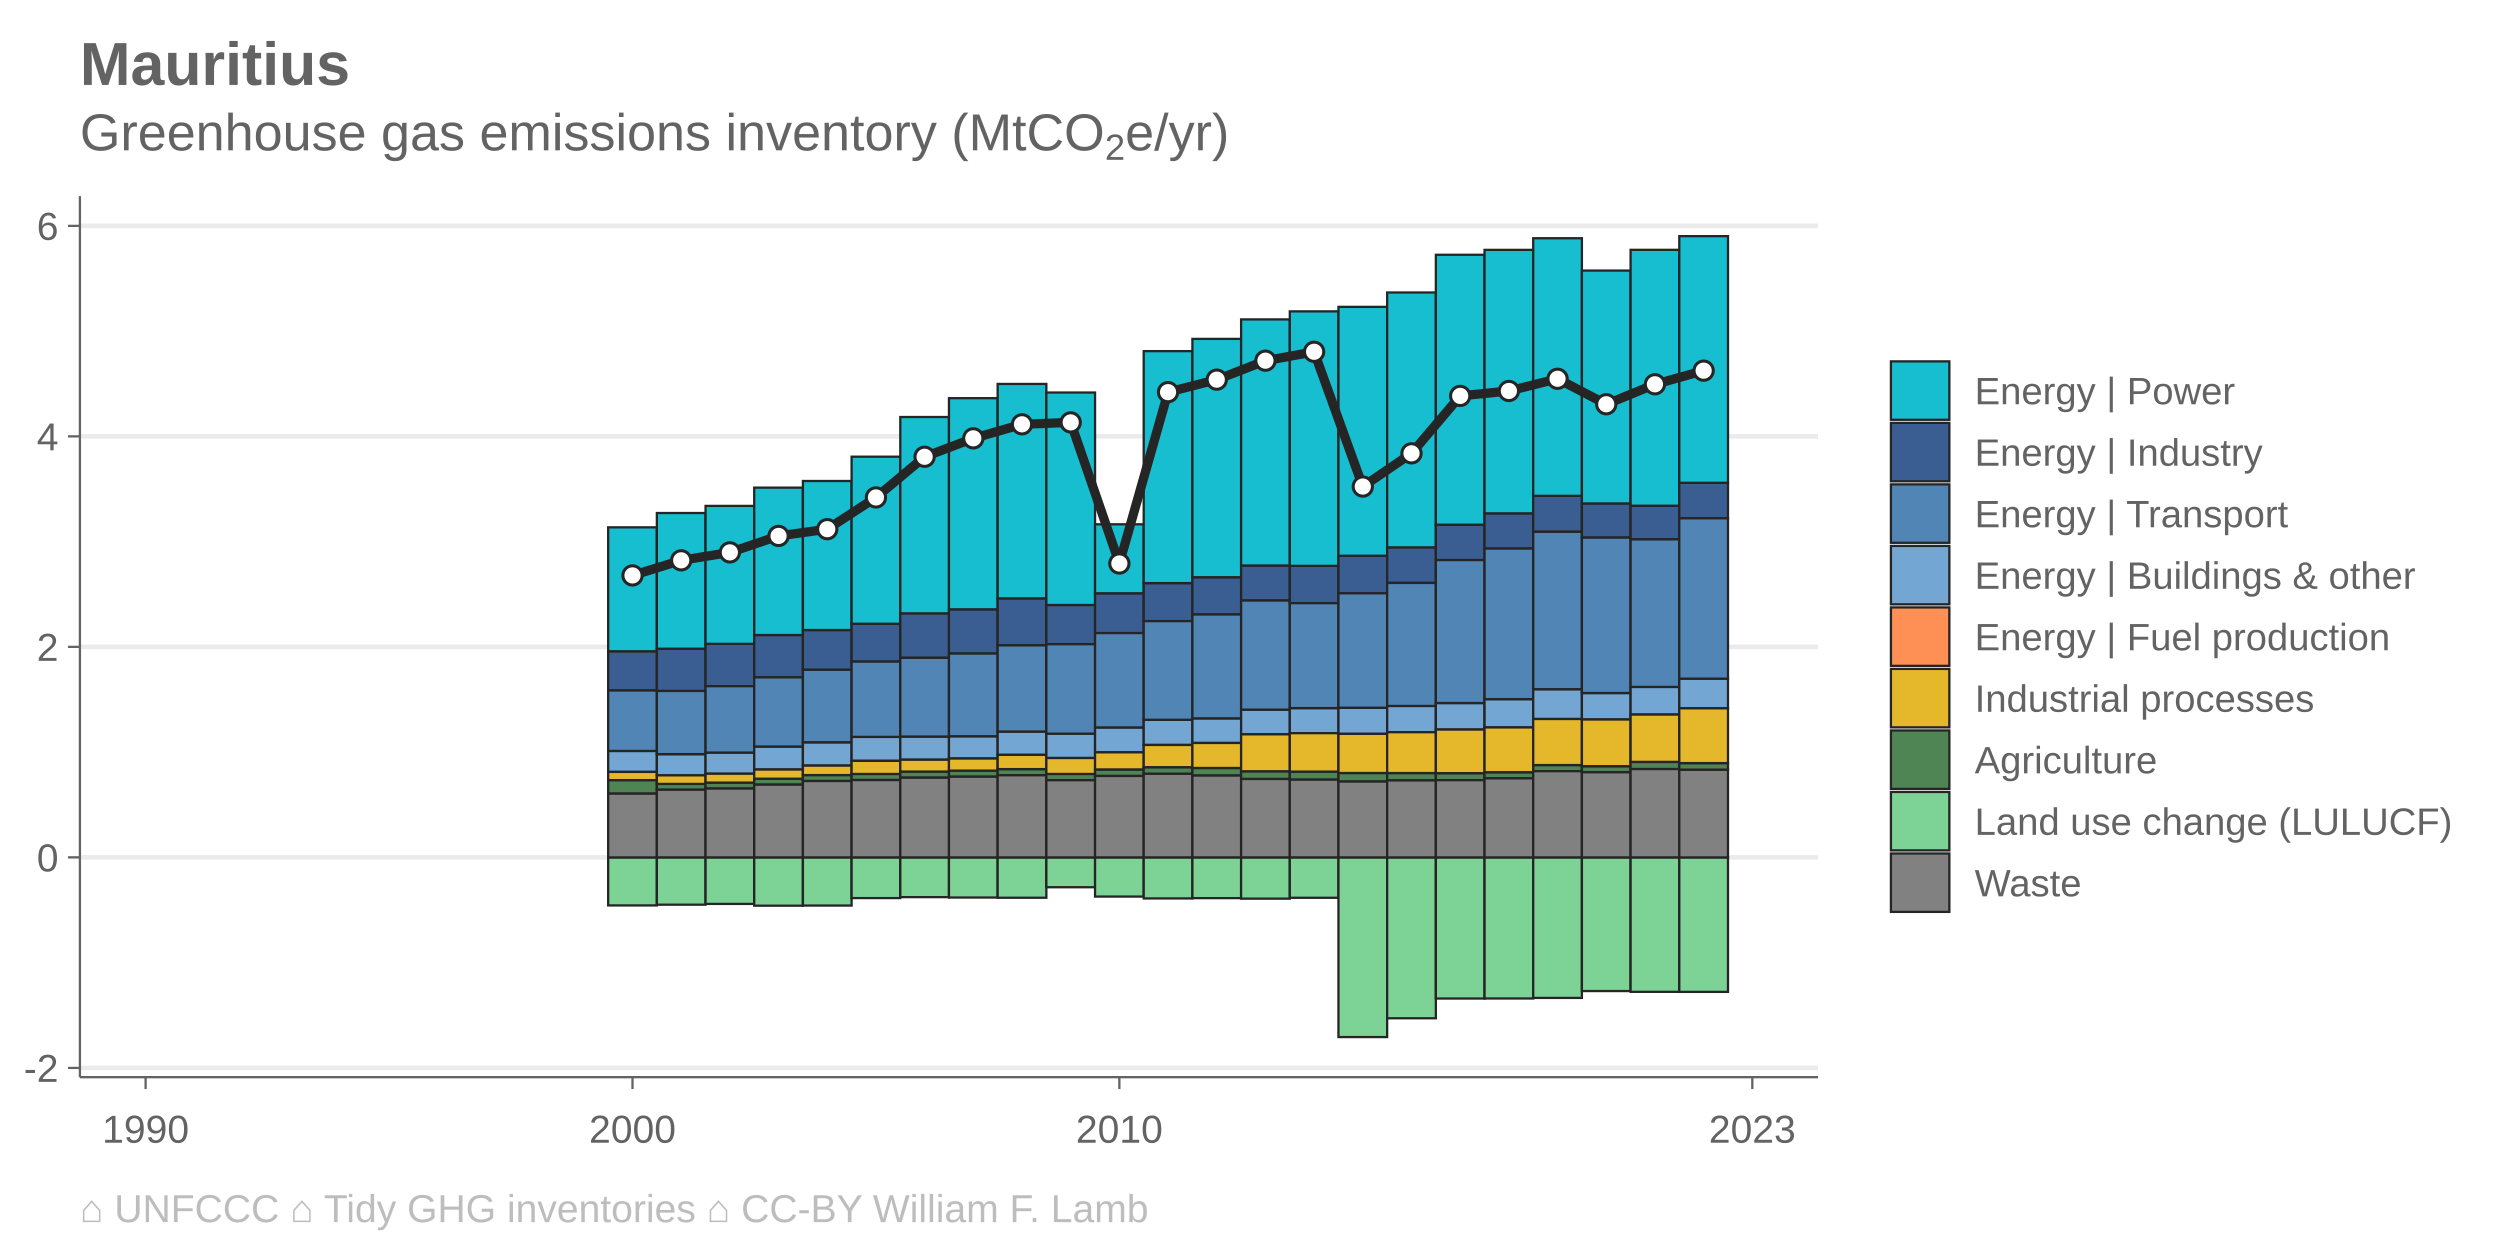
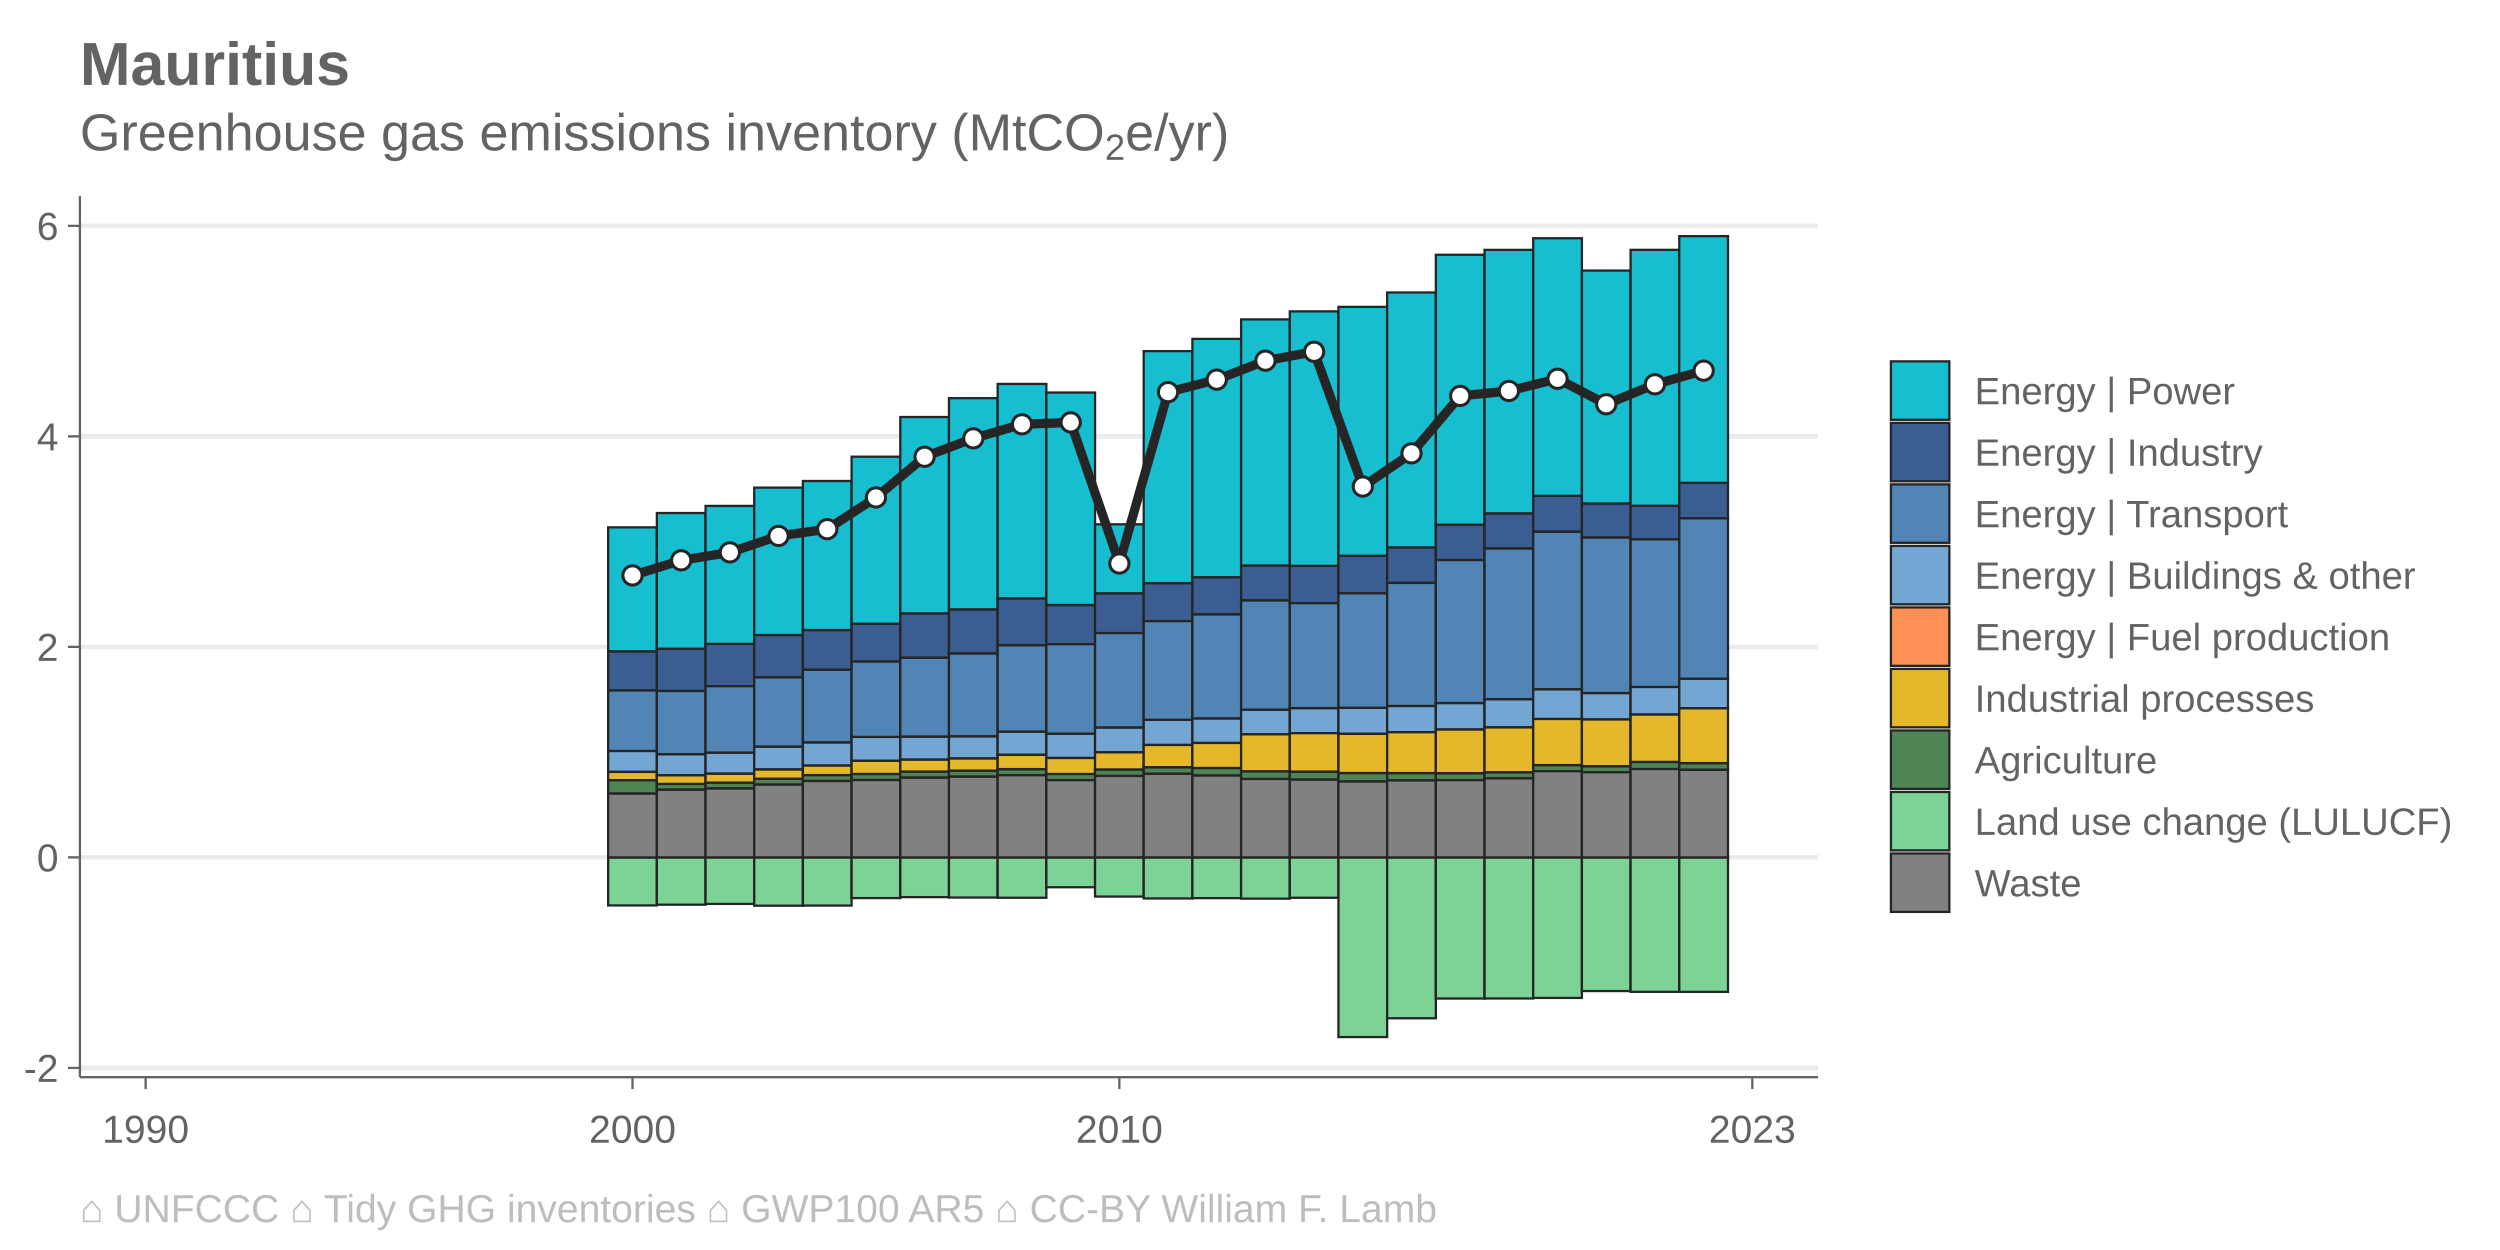
<svg xmlns="http://www.w3.org/2000/svg" class="svglite" width="576.00pt" height="288.00pt" viewBox="0 0 576.00 288.00">
  <defs>
    <style type="text/css">
    .svglite line, .svglite polyline, .svglite polygon, .svglite path, .svglite rect, .svglite circle {
      fill: none;
      stroke: #000000;
      stroke-linecap: round;
      stroke-linejoin: round;
      stroke-miterlimit: 10.00;
    }
    .svglite text {
      white-space: pre;
    }
  </style>
  </defs>
  <rect width="100%" height="100%" style="stroke: none; fill: #FFFFFF;" />
  <defs>
    <clipPath id="cpMC4wMHw1NzYuMDB8MC4wMHwyODguMDA=">
      <rect x="0.00" y="0.00" width="576.00" height="288.00" />
    </clipPath>
  </defs>
  <g clip-path="url(#cpMC4wMHw1NzYuMDB8MC4wMHwyODguMDA=)">
    <rect x="0" y="0.00" width="576.00" height="288.00" style="stroke-width: 1.07; stroke: #FFFFFF; fill: #FFFFFF;" />
  </g>
  <defs>
    <clipPath id="cpMTguNDF8NDE4Ljg4fDQ1LjE5fDI0OC4xOA==">
      <rect x="18.41" y="45.19" width="400.47" height="202.99" />
    </clipPath>
  </defs>
  <g clip-path="url(#cpMTguNDF8NDE4Ljg4fDQ1LjE5fDI0OC4xOA==)">
    <polyline points="18.41,246.05 418.88,246.05 " style="stroke-width: 1.07; stroke: #EBEBEB; stroke-linecap: butt;" />
    <polyline points="18.41,197.54 418.88,197.54 " style="stroke-width: 1.07; stroke: #EBEBEB; stroke-linecap: butt;" />
    <polyline points="18.41,149.04 418.88,149.04 " style="stroke-width: 1.07; stroke: #EBEBEB; stroke-linecap: butt;" />
    <polyline points="18.41,100.54 418.88,100.54 " style="stroke-width: 1.07; stroke: #EBEBEB; stroke-linecap: butt;" />
    <polyline points="18.41,52.04 418.88,52.04 " style="stroke-width: 1.07; stroke: #EBEBEB; stroke-linecap: butt;" />
    <rect x="140.12" y="179.73" width="11.22" height="3.12" style="stroke-width: 0.53; stroke: #252525; stroke-linecap: butt; stroke-linejoin: miter; fill: #4F8455;" />
    <rect x="140.12" y="173.02" width="11.22" height="4.83" style="stroke-width: 0.53; stroke: #252525; stroke-linecap: butt; stroke-linejoin: miter; fill: #74A6D4;" />
    <rect x="140.12" y="177.85" width="11.22" height="0.00" style="stroke-width: 0.53; stroke: #252525; stroke-linecap: butt; stroke-linejoin: miter; fill: #FF9055;" />
    <rect x="140.12" y="150.06" width="11.22" height="9.03" style="stroke-width: 0.53; stroke: #252525; stroke-linecap: butt; stroke-linejoin: miter; fill: #3A5E91;" />
    <rect x="140.12" y="121.50" width="11.22" height="28.55" style="stroke-width: 0.53; stroke: #252525; stroke-linecap: butt; stroke-linejoin: miter; fill: #17BECF;" />
    <rect x="140.12" y="159.09" width="11.22" height="13.93" style="stroke-width: 0.53; stroke: #252525; stroke-linecap: butt; stroke-linejoin: miter; fill: #5185B5;" />
    <rect x="140.12" y="177.85" width="11.22" height="1.89" style="stroke-width: 0.53; stroke: #252525; stroke-linecap: butt; stroke-linejoin: miter; fill: #E5B82C;" />
    <rect x="140.12" y="197.54" width="11.22" height="11.07" style="stroke-width: 0.53; stroke: #252525; stroke-linecap: butt; stroke-linejoin: miter; fill: #7DD396;" />
    <rect x="140.12" y="182.86" width="11.22" height="14.69" style="stroke-width: 0.53; stroke: #252525; stroke-linecap: butt; stroke-linejoin: miter; fill: #818181;" />
    <rect x="151.34" y="180.61" width="11.22" height="1.35" style="stroke-width: 0.53; stroke: #252525; stroke-linecap: butt; stroke-linejoin: miter; fill: #4F8455;" />
    <rect x="151.34" y="173.76" width="11.22" height="4.88" style="stroke-width: 0.53; stroke: #252525; stroke-linecap: butt; stroke-linejoin: miter; fill: #74A6D4;" />
    <rect x="151.34" y="178.64" width="11.22" height="0.00" style="stroke-width: 0.53; stroke: #252525; stroke-linecap: butt; stroke-linejoin: miter; fill: #FF9055;" />
    <rect x="151.34" y="149.47" width="11.22" height="9.74" style="stroke-width: 0.53; stroke: #252525; stroke-linecap: butt; stroke-linejoin: miter; fill: #3A5E91;" />
    <rect x="151.34" y="118.20" width="11.22" height="31.26" style="stroke-width: 0.53; stroke: #252525; stroke-linecap: butt; stroke-linejoin: miter; fill: #17BECF;" />
    <rect x="151.34" y="159.20" width="11.22" height="14.55" style="stroke-width: 0.53; stroke: #252525; stroke-linecap: butt; stroke-linejoin: miter; fill: #5185B5;" />
    <rect x="151.34" y="178.64" width="11.22" height="1.97" style="stroke-width: 0.53; stroke: #252525; stroke-linecap: butt; stroke-linejoin: miter; fill: #E5B82C;" />
    <rect x="151.34" y="197.54" width="11.22" height="10.90" style="stroke-width: 0.53; stroke: #252525; stroke-linecap: butt; stroke-linejoin: miter; fill: #7DD396;" />
    <rect x="151.34" y="181.96" width="11.22" height="15.58" style="stroke-width: 0.53; stroke: #252525; stroke-linecap: butt; stroke-linejoin: miter; fill: #818181;" />
    <rect x="162.56" y="180.31" width="11.22" height="1.37" style="stroke-width: 0.53; stroke: #252525; stroke-linecap: butt; stroke-linejoin: miter; fill: #4F8455;" />
    <rect x="162.56" y="173.39" width="11.22" height="4.88" style="stroke-width: 0.53; stroke: #252525; stroke-linecap: butt; stroke-linejoin: miter; fill: #74A6D4;" />
    <rect x="162.56" y="178.27" width="11.22" height="0.00" style="stroke-width: 0.53; stroke: #252525; stroke-linecap: butt; stroke-linejoin: miter; fill: #FF9055;" />
    <rect x="162.56" y="148.34" width="11.22" height="9.76" style="stroke-width: 0.53; stroke: #252525; stroke-linecap: butt; stroke-linejoin: miter; fill: #3A5E91;" />
    <rect x="162.56" y="116.56" width="11.22" height="31.78" style="stroke-width: 0.53; stroke: #252525; stroke-linecap: butt; stroke-linejoin: miter; fill: #17BECF;" />
    <rect x="162.56" y="158.10" width="11.22" height="15.29" style="stroke-width: 0.53; stroke: #252525; stroke-linecap: butt; stroke-linejoin: miter; fill: #5185B5;" />
    <rect x="162.56" y="178.27" width="11.22" height="2.04" style="stroke-width: 0.53; stroke: #252525; stroke-linecap: butt; stroke-linejoin: miter; fill: #E5B82C;" />
    <rect x="162.56" y="197.54" width="11.22" height="10.72" style="stroke-width: 0.53; stroke: #252525; stroke-linecap: butt; stroke-linejoin: miter; fill: #7DD396;" />
    <rect x="162.56" y="181.68" width="11.22" height="15.86" style="stroke-width: 0.53; stroke: #252525; stroke-linecap: butt; stroke-linejoin: miter; fill: #818181;" />
    <rect x="173.77" y="179.41" width="11.22" height="1.38" style="stroke-width: 0.53; stroke: #252525; stroke-linecap: butt; stroke-linejoin: miter; fill: #4F8455;" />
    <rect x="173.77" y="172.00" width="11.22" height="5.30" style="stroke-width: 0.53; stroke: #252525; stroke-linecap: butt; stroke-linejoin: miter; fill: #74A6D4;" />
    <rect x="173.77" y="177.30" width="11.22" height="0.00" style="stroke-width: 0.53; stroke: #252525; stroke-linecap: butt; stroke-linejoin: miter; fill: #FF9055;" />
    <rect x="173.77" y="146.32" width="11.22" height="9.75" style="stroke-width: 0.53; stroke: #252525; stroke-linecap: butt; stroke-linejoin: miter; fill: #3A5E91;" />
    <rect x="173.77" y="112.35" width="11.22" height="33.96" style="stroke-width: 0.53; stroke: #252525; stroke-linecap: butt; stroke-linejoin: miter; fill: #17BECF;" />
    <rect x="173.77" y="156.07" width="11.22" height="15.93" style="stroke-width: 0.53; stroke: #252525; stroke-linecap: butt; stroke-linejoin: miter; fill: #5185B5;" />
    <rect x="173.77" y="177.30" width="11.22" height="2.11" style="stroke-width: 0.53; stroke: #252525; stroke-linecap: butt; stroke-linejoin: miter; fill: #E5B82C;" />
    <rect x="173.77" y="197.54" width="11.22" height="11.13" style="stroke-width: 0.53; stroke: #252525; stroke-linecap: butt; stroke-linejoin: miter; fill: #7DD396;" />
    <rect x="173.77" y="180.79" width="11.22" height="16.75" style="stroke-width: 0.53; stroke: #252525; stroke-linecap: butt; stroke-linejoin: miter; fill: #818181;" />
    <rect x="184.99" y="178.57" width="11.22" height="1.38" style="stroke-width: 0.53; stroke: #252525; stroke-linecap: butt; stroke-linejoin: miter; fill: #4F8455;" />
    <rect x="184.99" y="171.03" width="11.22" height="5.37" style="stroke-width: 0.53; stroke: #252525; stroke-linecap: butt; stroke-linejoin: miter; fill: #74A6D4;" />
    <rect x="184.99" y="176.40" width="11.22" height="0.00" style="stroke-width: 0.53; stroke: #252525; stroke-linecap: butt; stroke-linejoin: miter; fill: #FF9055;" />
    <rect x="184.99" y="145.16" width="11.22" height="9.17" style="stroke-width: 0.53; stroke: #252525; stroke-linecap: butt; stroke-linejoin: miter; fill: #3A5E91;" />
    <rect x="184.99" y="110.82" width="11.22" height="34.34" style="stroke-width: 0.53; stroke: #252525; stroke-linecap: butt; stroke-linejoin: miter; fill: #17BECF;" />
    <rect x="184.99" y="154.32" width="11.22" height="16.70" style="stroke-width: 0.53; stroke: #252525; stroke-linecap: butt; stroke-linejoin: miter; fill: #5185B5;" />
    <rect x="184.99" y="176.40" width="11.22" height="2.18" style="stroke-width: 0.53; stroke: #252525; stroke-linecap: butt; stroke-linejoin: miter; fill: #E5B82C;" />
    <rect x="184.99" y="197.54" width="11.22" height="11.10" style="stroke-width: 0.53; stroke: #252525; stroke-linecap: butt; stroke-linejoin: miter; fill: #7DD396;" />
    <rect x="184.99" y="179.95" width="11.22" height="17.59" style="stroke-width: 0.53; stroke: #252525; stroke-linecap: butt; stroke-linejoin: miter; fill: #818181;" />
    <rect x="196.21" y="178.32" width="11.22" height="1.40" style="stroke-width: 0.53; stroke: #252525; stroke-linecap: butt; stroke-linejoin: miter; fill: #4F8455;" />
    <rect x="196.21" y="169.78" width="11.22" height="5.52" style="stroke-width: 0.53; stroke: #252525; stroke-linecap: butt; stroke-linejoin: miter; fill: #74A6D4;" />
    <rect x="196.21" y="175.30" width="11.22" height="0.00" style="stroke-width: 0.53; stroke: #252525; stroke-linecap: butt; stroke-linejoin: miter; fill: #FF9055;" />
    <rect x="196.21" y="143.72" width="11.22" height="8.72" style="stroke-width: 0.53; stroke: #252525; stroke-linecap: butt; stroke-linejoin: miter; fill: #3A5E91;" />
    <rect x="196.21" y="105.22" width="11.22" height="38.49" style="stroke-width: 0.53; stroke: #252525; stroke-linecap: butt; stroke-linejoin: miter; fill: #17BECF;" />
    <rect x="196.21" y="152.43" width="11.22" height="17.35" style="stroke-width: 0.53; stroke: #252525; stroke-linecap: butt; stroke-linejoin: miter; fill: #5185B5;" />
    <rect x="196.21" y="175.30" width="11.22" height="3.02" style="stroke-width: 0.53; stroke: #252525; stroke-linecap: butt; stroke-linejoin: miter; fill: #E5B82C;" />
    <rect x="196.21" y="197.54" width="11.22" height="9.38" style="stroke-width: 0.53; stroke: #252525; stroke-linecap: butt; stroke-linejoin: miter; fill: #7DD396;" />
    <rect x="196.21" y="179.72" width="11.22" height="17.82" style="stroke-width: 0.53; stroke: #252525; stroke-linecap: butt; stroke-linejoin: miter; fill: #818181;" />
    <rect x="207.43" y="177.76" width="11.22" height="1.42" style="stroke-width: 0.53; stroke: #252525; stroke-linecap: butt; stroke-linejoin: miter; fill: #4F8455;" />
    <rect x="207.43" y="169.71" width="11.22" height="5.33" style="stroke-width: 0.53; stroke: #252525; stroke-linecap: butt; stroke-linejoin: miter; fill: #74A6D4;" />
    <rect x="207.43" y="175.04" width="11.22" height="0.00" style="stroke-width: 0.53; stroke: #252525; stroke-linecap: butt; stroke-linejoin: miter; fill: #FF9055;" />
    <rect x="207.43" y="141.31" width="11.22" height="10.26" style="stroke-width: 0.53; stroke: #252525; stroke-linecap: butt; stroke-linejoin: miter; fill: #3A5E91;" />
    <rect x="207.43" y="96.08" width="11.22" height="45.23" style="stroke-width: 0.53; stroke: #252525; stroke-linecap: butt; stroke-linejoin: miter; fill: #17BECF;" />
    <rect x="207.43" y="151.56" width="11.22" height="18.14" style="stroke-width: 0.53; stroke: #252525; stroke-linecap: butt; stroke-linejoin: miter; fill: #5185B5;" />
    <rect x="207.43" y="175.04" width="11.22" height="2.73" style="stroke-width: 0.53; stroke: #252525; stroke-linecap: butt; stroke-linejoin: miter; fill: #E5B82C;" />
    <rect x="207.43" y="197.54" width="11.22" height="9.16" style="stroke-width: 0.53; stroke: #252525; stroke-linecap: butt; stroke-linejoin: miter; fill: #7DD396;" />
    <rect x="207.43" y="179.19" width="11.22" height="18.36" style="stroke-width: 0.53; stroke: #252525; stroke-linecap: butt; stroke-linejoin: miter; fill: #818181;" />
    <rect x="218.64" y="177.55" width="11.22" height="1.41" style="stroke-width: 0.53; stroke: #252525; stroke-linecap: butt; stroke-linejoin: miter; fill: #4F8455;" />
    <rect x="218.64" y="169.63" width="11.22" height="5.13" style="stroke-width: 0.53; stroke: #252525; stroke-linecap: butt; stroke-linejoin: miter; fill: #74A6D4;" />
    <rect x="218.64" y="174.76" width="11.22" height="0.00" style="stroke-width: 0.53; stroke: #252525; stroke-linecap: butt; stroke-linejoin: miter; fill: #FF9055;" />
    <rect x="218.64" y="140.39" width="11.22" height="10.19" style="stroke-width: 0.53; stroke: #252525; stroke-linecap: butt; stroke-linejoin: miter; fill: #3A5E91;" />
    <rect x="218.64" y="91.74" width="11.22" height="48.65" style="stroke-width: 0.53; stroke: #252525; stroke-linecap: butt; stroke-linejoin: miter; fill: #17BECF;" />
    <rect x="218.64" y="150.58" width="11.22" height="19.05" style="stroke-width: 0.53; stroke: #252525; stroke-linecap: butt; stroke-linejoin: miter; fill: #5185B5;" />
    <rect x="218.64" y="174.76" width="11.22" height="2.79" style="stroke-width: 0.53; stroke: #252525; stroke-linecap: butt; stroke-linejoin: miter; fill: #E5B82C;" />
    <rect x="218.64" y="197.54" width="11.22" height="9.25" style="stroke-width: 0.53; stroke: #252525; stroke-linecap: butt; stroke-linejoin: miter; fill: #7DD396;" />
    <rect x="218.64" y="178.96" width="11.22" height="18.59" style="stroke-width: 0.53; stroke: #252525; stroke-linecap: butt; stroke-linejoin: miter; fill: #818181;" />
    <rect x="229.86" y="177.20" width="11.22" height="1.42" style="stroke-width: 0.53; stroke: #252525; stroke-linecap: butt; stroke-linejoin: miter; fill: #4F8455;" />
    <rect x="229.86" y="168.55" width="11.22" height="5.37" style="stroke-width: 0.53; stroke: #252525; stroke-linecap: butt; stroke-linejoin: miter; fill: #74A6D4;" />
    <rect x="229.86" y="173.92" width="11.22" height="0.00" style="stroke-width: 0.53; stroke: #252525; stroke-linecap: butt; stroke-linejoin: miter; fill: #FF9055;" />
    <rect x="229.86" y="137.86" width="11.22" height="10.83" style="stroke-width: 0.53; stroke: #252525; stroke-linecap: butt; stroke-linejoin: miter; fill: #3A5E91;" />
    <rect x="229.86" y="88.46" width="11.22" height="49.40" style="stroke-width: 0.53; stroke: #252525; stroke-linecap: butt; stroke-linejoin: miter; fill: #17BECF;" />
    <rect x="229.86" y="148.69" width="11.22" height="19.86" style="stroke-width: 0.53; stroke: #252525; stroke-linecap: butt; stroke-linejoin: miter; fill: #5185B5;" />
    <rect x="229.86" y="173.92" width="11.22" height="3.28" style="stroke-width: 0.53; stroke: #252525; stroke-linecap: butt; stroke-linejoin: miter; fill: #E5B82C;" />
    <rect x="229.86" y="197.54" width="11.22" height="9.30" style="stroke-width: 0.53; stroke: #252525; stroke-linecap: butt; stroke-linejoin: miter; fill: #7DD396;" />
    <rect x="229.86" y="178.62" width="11.22" height="18.93" style="stroke-width: 0.53; stroke: #252525; stroke-linecap: butt; stroke-linejoin: miter; fill: #818181;" />
    <rect x="241.08" y="178.31" width="11.22" height="1.44" style="stroke-width: 0.53; stroke: #252525; stroke-linecap: butt; stroke-linejoin: miter; fill: #4F8455;" />
    <rect x="241.08" y="169.03" width="11.22" height="5.61" style="stroke-width: 0.53; stroke: #252525; stroke-linecap: butt; stroke-linejoin: miter; fill: #74A6D4;" />
    <rect x="241.08" y="174.65" width="11.22" height="0.00" style="stroke-width: 0.53; stroke: #252525; stroke-linecap: butt; stroke-linejoin: miter; fill: #FF9055;" />
    <rect x="241.08" y="139.39" width="11.22" height="9.03" style="stroke-width: 0.53; stroke: #252525; stroke-linecap: butt; stroke-linejoin: miter; fill: #3A5E91;" />
    <rect x="241.08" y="90.44" width="11.22" height="48.95" style="stroke-width: 0.53; stroke: #252525; stroke-linecap: butt; stroke-linejoin: miter; fill: #17BECF;" />
    <rect x="241.08" y="148.42" width="11.22" height="20.62" style="stroke-width: 0.53; stroke: #252525; stroke-linecap: butt; stroke-linejoin: miter; fill: #5185B5;" />
    <rect x="241.08" y="174.65" width="11.22" height="3.67" style="stroke-width: 0.53; stroke: #252525; stroke-linecap: butt; stroke-linejoin: miter; fill: #E5B82C;" />
    <rect x="241.08" y="197.54" width="11.22" height="6.88" style="stroke-width: 0.53; stroke: #252525; stroke-linecap: butt; stroke-linejoin: miter; fill: #7DD396;" />
    <rect x="241.08" y="179.76" width="11.22" height="17.79" style="stroke-width: 0.53; stroke: #252525; stroke-linecap: butt; stroke-linejoin: miter; fill: #818181;" />
    <rect x="252.30" y="177.29" width="11.22" height="1.50" style="stroke-width: 0.53; stroke: #252525; stroke-linecap: butt; stroke-linejoin: miter; fill: #4F8455;" />
    <rect x="252.30" y="167.60" width="11.22" height="5.74" style="stroke-width: 0.53; stroke: #252525; stroke-linecap: butt; stroke-linejoin: miter; fill: #74A6D4;" />
    <rect x="252.30" y="173.34" width="11.22" height="0.00" style="stroke-width: 0.53; stroke: #252525; stroke-linecap: butt; stroke-linejoin: miter; fill: #FF9055;" />
    <rect x="252.30" y="136.70" width="11.22" height="9.17" style="stroke-width: 0.53; stroke: #252525; stroke-linecap: butt; stroke-linejoin: miter; fill: #3A5E91;" />
    <rect x="252.30" y="120.80" width="11.22" height="15.89" style="stroke-width: 0.53; stroke: #252525; stroke-linecap: butt; stroke-linejoin: miter; fill: #17BECF;" />
    <rect x="252.30" y="145.86" width="11.22" height="21.74" style="stroke-width: 0.53; stroke: #252525; stroke-linecap: butt; stroke-linejoin: miter; fill: #5185B5;" />
    <rect x="252.30" y="173.34" width="11.22" height="3.94" style="stroke-width: 0.53; stroke: #252525; stroke-linecap: butt; stroke-linejoin: miter; fill: #E5B82C;" />
    <rect x="252.30" y="197.54" width="11.22" height="9.03" style="stroke-width: 0.53; stroke: #252525; stroke-linecap: butt; stroke-linejoin: miter; fill: #7DD396;" />
    <rect x="252.30" y="178.78" width="11.22" height="18.76" style="stroke-width: 0.53; stroke: #252525; stroke-linecap: butt; stroke-linejoin: miter; fill: #818181;" />
    <rect x="263.51" y="176.76" width="11.22" height="1.54" style="stroke-width: 0.53; stroke: #252525; stroke-linecap: butt; stroke-linejoin: miter; fill: #4F8455;" />
    <rect x="263.51" y="165.84" width="11.22" height="5.80" style="stroke-width: 0.53; stroke: #252525; stroke-linecap: butt; stroke-linejoin: miter; fill: #74A6D4;" />
    <rect x="263.51" y="171.64" width="11.22" height="0.00" style="stroke-width: 0.53; stroke: #252525; stroke-linecap: butt; stroke-linejoin: miter; fill: #FF9055;" />
    <rect x="263.51" y="134.35" width="11.22" height="8.76" style="stroke-width: 0.53; stroke: #252525; stroke-linecap: butt; stroke-linejoin: miter; fill: #3A5E91;" />
    <rect x="263.51" y="80.90" width="11.22" height="53.45" style="stroke-width: 0.53; stroke: #252525; stroke-linecap: butt; stroke-linejoin: miter; fill: #17BECF;" />
    <rect x="263.51" y="143.11" width="11.22" height="22.73" style="stroke-width: 0.53; stroke: #252525; stroke-linecap: butt; stroke-linejoin: miter; fill: #5185B5;" />
    <rect x="263.51" y="171.64" width="11.22" height="5.12" style="stroke-width: 0.53; stroke: #252525; stroke-linecap: butt; stroke-linejoin: miter; fill: #E5B82C;" />
    <rect x="263.51" y="197.54" width="11.22" height="9.46" style="stroke-width: 0.53; stroke: #252525; stroke-linecap: butt; stroke-linejoin: miter; fill: #7DD396;" />
    <rect x="263.51" y="178.29" width="11.22" height="19.25" style="stroke-width: 0.53; stroke: #252525; stroke-linecap: butt; stroke-linejoin: miter; fill: #818181;" />
    <rect x="274.73" y="176.95" width="11.22" height="1.75" style="stroke-width: 0.53; stroke: #252525; stroke-linecap: butt; stroke-linejoin: miter; fill: #4F8455;" />
    <rect x="274.73" y="165.50" width="11.22" height="5.68" style="stroke-width: 0.53; stroke: #252525; stroke-linecap: butt; stroke-linejoin: miter; fill: #74A6D4;" />
    <rect x="274.73" y="171.18" width="11.22" height="0.00" style="stroke-width: 0.53; stroke: #252525; stroke-linecap: butt; stroke-linejoin: miter; fill: #FF9055;" />
    <rect x="274.73" y="133.00" width="11.22" height="8.58" style="stroke-width: 0.53; stroke: #252525; stroke-linecap: butt; stroke-linejoin: miter; fill: #3A5E91;" />
    <rect x="274.73" y="78.08" width="11.22" height="54.91" style="stroke-width: 0.53; stroke: #252525; stroke-linecap: butt; stroke-linejoin: miter; fill: #17BECF;" />
    <rect x="274.73" y="141.58" width="11.22" height="23.93" style="stroke-width: 0.53; stroke: #252525; stroke-linecap: butt; stroke-linejoin: miter; fill: #5185B5;" />
    <rect x="274.73" y="171.18" width="11.22" height="5.76" style="stroke-width: 0.53; stroke: #252525; stroke-linecap: butt; stroke-linejoin: miter; fill: #E5B82C;" />
    <rect x="274.73" y="197.54" width="11.22" height="9.39" style="stroke-width: 0.53; stroke: #252525; stroke-linecap: butt; stroke-linejoin: miter; fill: #7DD396;" />
    <rect x="274.73" y="178.69" width="11.22" height="18.85" style="stroke-width: 0.53; stroke: #252525; stroke-linecap: butt; stroke-linejoin: miter; fill: #818181;" />
    <rect x="285.95" y="177.70" width="11.22" height="1.78" style="stroke-width: 0.53; stroke: #252525; stroke-linecap: butt; stroke-linejoin: miter; fill: #4F8455;" />
    <rect x="285.95" y="163.50" width="11.22" height="5.69" style="stroke-width: 0.53; stroke: #252525; stroke-linecap: butt; stroke-linejoin: miter; fill: #74A6D4;" />
    <rect x="285.95" y="169.19" width="11.22" height="0.00" style="stroke-width: 0.53; stroke: #252525; stroke-linecap: butt; stroke-linejoin: miter; fill: #FF9055;" />
    <rect x="285.95" y="130.29" width="11.22" height="8.07" style="stroke-width: 0.53; stroke: #252525; stroke-linecap: butt; stroke-linejoin: miter; fill: #3A5E91;" />
    <rect x="285.95" y="73.59" width="11.22" height="56.70" style="stroke-width: 0.53; stroke: #252525; stroke-linecap: butt; stroke-linejoin: miter; fill: #17BECF;" />
    <rect x="285.95" y="138.36" width="11.22" height="25.14" style="stroke-width: 0.53; stroke: #252525; stroke-linecap: butt; stroke-linejoin: miter; fill: #5185B5;" />
    <rect x="285.95" y="169.19" width="11.22" height="8.51" style="stroke-width: 0.53; stroke: #252525; stroke-linecap: butt; stroke-linejoin: miter; fill: #E5B82C;" />
    <rect x="285.95" y="197.54" width="11.22" height="9.51" style="stroke-width: 0.53; stroke: #252525; stroke-linecap: butt; stroke-linejoin: miter; fill: #7DD396;" />
    <rect x="285.95" y="179.48" width="11.22" height="18.06" style="stroke-width: 0.53; stroke: #252525; stroke-linecap: butt; stroke-linejoin: miter; fill: #818181;" />
    <rect x="297.17" y="177.78" width="11.22" height="1.86" style="stroke-width: 0.53; stroke: #252525; stroke-linecap: butt; stroke-linejoin: miter; fill: #4F8455;" />
    <rect x="297.17" y="163.15" width="11.22" height="5.78" style="stroke-width: 0.53; stroke: #252525; stroke-linecap: butt; stroke-linejoin: miter; fill: #74A6D4;" />
    <rect x="297.17" y="168.92" width="11.22" height="0.00" style="stroke-width: 0.53; stroke: #252525; stroke-linecap: butt; stroke-linejoin: miter; fill: #FF9055;" />
    <rect x="297.17" y="130.37" width="11.22" height="8.60" style="stroke-width: 0.53; stroke: #252525; stroke-linecap: butt; stroke-linejoin: miter; fill: #3A5E91;" />
    <rect x="297.17" y="71.74" width="11.22" height="58.63" style="stroke-width: 0.53; stroke: #252525; stroke-linecap: butt; stroke-linejoin: miter; fill: #17BECF;" />
    <rect x="297.17" y="138.97" width="11.22" height="24.17" style="stroke-width: 0.53; stroke: #252525; stroke-linecap: butt; stroke-linejoin: miter; fill: #5185B5;" />
    <rect x="297.17" y="168.92" width="11.22" height="8.86" style="stroke-width: 0.53; stroke: #252525; stroke-linecap: butt; stroke-linejoin: miter; fill: #E5B82C;" />
    <rect x="297.17" y="197.54" width="11.22" height="9.31" style="stroke-width: 0.53; stroke: #252525; stroke-linecap: butt; stroke-linejoin: miter; fill: #7DD396;" />
    <rect x="297.17" y="179.64" width="11.22" height="17.90" style="stroke-width: 0.53; stroke: #252525; stroke-linecap: butt; stroke-linejoin: miter; fill: #818181;" />
    <rect x="308.38" y="178.10" width="11.22" height="1.97" style="stroke-width: 0.53; stroke: #252525; stroke-linecap: butt; stroke-linejoin: miter; fill: #4F8455;" />
    <rect x="308.38" y="163.06" width="11.22" height="6.02" style="stroke-width: 0.53; stroke: #252525; stroke-linecap: butt; stroke-linejoin: miter; fill: #74A6D4;" />
    <rect x="308.38" y="169.08" width="11.22" height="0.00" style="stroke-width: 0.53; stroke: #252525; stroke-linecap: butt; stroke-linejoin: miter; fill: #FF9055;" />
    <rect x="308.38" y="128.03" width="11.22" height="8.67" style="stroke-width: 0.53; stroke: #252525; stroke-linecap: butt; stroke-linejoin: miter; fill: #3A5E91;" />
    <rect x="308.38" y="70.70" width="11.22" height="57.34" style="stroke-width: 0.53; stroke: #252525; stroke-linecap: butt; stroke-linejoin: miter; fill: #17BECF;" />
    <rect x="308.38" y="136.70" width="11.22" height="26.36" style="stroke-width: 0.53; stroke: #252525; stroke-linecap: butt; stroke-linejoin: miter; fill: #5185B5;" />
    <rect x="308.38" y="169.08" width="11.22" height="9.02" style="stroke-width: 0.53; stroke: #252525; stroke-linecap: butt; stroke-linejoin: miter; fill: #E5B82C;" />
    <rect x="308.38" y="197.54" width="11.22" height="41.40" style="stroke-width: 0.53; stroke: #252525; stroke-linecap: butt; stroke-linejoin: miter; fill: #7DD396;" />
    <rect x="308.38" y="180.07" width="11.22" height="17.47" style="stroke-width: 0.53; stroke: #252525; stroke-linecap: butt; stroke-linejoin: miter; fill: #818181;" />
    <rect x="319.60" y="178.11" width="11.22" height="1.70" style="stroke-width: 0.53; stroke: #252525; stroke-linecap: butt; stroke-linejoin: miter; fill: #4F8455;" />
    <rect x="319.60" y="162.65" width="11.22" height="6.05" style="stroke-width: 0.53; stroke: #252525; stroke-linecap: butt; stroke-linejoin: miter; fill: #74A6D4;" />
    <rect x="319.60" y="168.70" width="11.22" height="0.00" style="stroke-width: 0.53; stroke: #252525; stroke-linecap: butt; stroke-linejoin: miter; fill: #FF9055;" />
    <rect x="319.60" y="126.10" width="11.22" height="8.20" style="stroke-width: 0.53; stroke: #252525; stroke-linecap: butt; stroke-linejoin: miter; fill: #3A5E91;" />
    <rect x="319.60" y="67.39" width="11.22" height="58.72" style="stroke-width: 0.53; stroke: #252525; stroke-linecap: butt; stroke-linejoin: miter; fill: #17BECF;" />
    <rect x="319.60" y="134.31" width="11.22" height="28.34" style="stroke-width: 0.53; stroke: #252525; stroke-linecap: butt; stroke-linejoin: miter; fill: #5185B5;" />
    <rect x="319.60" y="168.70" width="11.22" height="9.41" style="stroke-width: 0.53; stroke: #252525; stroke-linecap: butt; stroke-linejoin: miter; fill: #E5B82C;" />
    <rect x="319.60" y="197.54" width="11.22" height="37.07" style="stroke-width: 0.53; stroke: #252525; stroke-linecap: butt; stroke-linejoin: miter; fill: #7DD396;" />
    <rect x="319.60" y="179.81" width="11.22" height="17.74" style="stroke-width: 0.53; stroke: #252525; stroke-linecap: butt; stroke-linejoin: miter; fill: #818181;" />
    <rect x="330.82" y="178.14" width="11.22" height="1.61" style="stroke-width: 0.53; stroke: #252525; stroke-linecap: butt; stroke-linejoin: miter; fill: #4F8455;" />
    <rect x="330.82" y="161.98" width="11.22" height="6.11" style="stroke-width: 0.53; stroke: #252525; stroke-linecap: butt; stroke-linejoin: miter; fill: #74A6D4;" />
    <rect x="330.82" y="168.09" width="11.22" height="0.00" style="stroke-width: 0.53; stroke: #252525; stroke-linecap: butt; stroke-linejoin: miter; fill: #FF9055;" />
    <rect x="330.82" y="120.90" width="11.22" height="8.14" style="stroke-width: 0.53; stroke: #252525; stroke-linecap: butt; stroke-linejoin: miter; fill: #3A5E91;" />
    <rect x="330.82" y="58.70" width="11.22" height="62.19" style="stroke-width: 0.53; stroke: #252525; stroke-linecap: butt; stroke-linejoin: miter; fill: #17BECF;" />
    <rect x="330.82" y="129.04" width="11.22" height="32.94" style="stroke-width: 0.53; stroke: #252525; stroke-linecap: butt; stroke-linejoin: miter; fill: #5185B5;" />
    <rect x="330.82" y="168.09" width="11.22" height="10.05" style="stroke-width: 0.53; stroke: #252525; stroke-linecap: butt; stroke-linejoin: miter; fill: #E5B82C;" />
    <rect x="330.82" y="197.54" width="11.22" height="32.52" style="stroke-width: 0.53; stroke: #252525; stroke-linecap: butt; stroke-linejoin: miter; fill: #7DD396;" />
    <rect x="330.82" y="179.75" width="11.22" height="17.79" style="stroke-width: 0.53; stroke: #252525; stroke-linecap: butt; stroke-linejoin: miter; fill: #818181;" />
    <rect x="342.04" y="177.92" width="11.22" height="1.41" style="stroke-width: 0.53; stroke: #252525; stroke-linecap: butt; stroke-linejoin: miter; fill: #4F8455;" />
    <rect x="342.04" y="161.08" width="11.22" height="6.52" style="stroke-width: 0.53; stroke: #252525; stroke-linecap: butt; stroke-linejoin: miter; fill: #74A6D4;" />
    <rect x="342.04" y="167.60" width="11.22" height="0.00" style="stroke-width: 0.53; stroke: #252525; stroke-linecap: butt; stroke-linejoin: miter; fill: #FF9055;" />
    <rect x="342.04" y="118.27" width="11.22" height="8.12" style="stroke-width: 0.53; stroke: #252525; stroke-linecap: butt; stroke-linejoin: miter; fill: #3A5E91;" />
    <rect x="342.04" y="57.57" width="11.22" height="60.70" style="stroke-width: 0.53; stroke: #252525; stroke-linecap: butt; stroke-linejoin: miter; fill: #17BECF;" />
    <rect x="342.04" y="126.39" width="11.22" height="34.69" style="stroke-width: 0.53; stroke: #252525; stroke-linecap: butt; stroke-linejoin: miter; fill: #5185B5;" />
    <rect x="342.04" y="167.60" width="11.22" height="10.32" style="stroke-width: 0.53; stroke: #252525; stroke-linecap: butt; stroke-linejoin: miter; fill: #E5B82C;" />
    <rect x="342.04" y="197.54" width="11.22" height="32.51" style="stroke-width: 0.53; stroke: #252525; stroke-linecap: butt; stroke-linejoin: miter; fill: #7DD396;" />
    <rect x="342.04" y="179.33" width="11.22" height="18.22" style="stroke-width: 0.53; stroke: #252525; stroke-linecap: butt; stroke-linejoin: miter; fill: #818181;" />
    <rect x="353.25" y="176.26" width="11.22" height="1.42" style="stroke-width: 0.53; stroke: #252525; stroke-linecap: butt; stroke-linejoin: miter; fill: #4F8455;" />
    <rect x="353.25" y="158.79" width="11.22" height="6.87" style="stroke-width: 0.53; stroke: #252525; stroke-linecap: butt; stroke-linejoin: miter; fill: #74A6D4;" />
    <rect x="353.25" y="165.66" width="11.22" height="0.00" style="stroke-width: 0.53; stroke: #252525; stroke-linecap: butt; stroke-linejoin: miter; fill: #FF9055;" />
    <rect x="353.25" y="114.24" width="11.22" height="8.29" style="stroke-width: 0.53; stroke: #252525; stroke-linecap: butt; stroke-linejoin: miter; fill: #3A5E91;" />
    <rect x="353.25" y="54.89" width="11.22" height="59.35" style="stroke-width: 0.53; stroke: #252525; stroke-linecap: butt; stroke-linejoin: miter; fill: #17BECF;" />
    <rect x="353.25" y="122.53" width="11.22" height="36.26" style="stroke-width: 0.53; stroke: #252525; stroke-linecap: butt; stroke-linejoin: miter; fill: #5185B5;" />
    <rect x="353.25" y="165.66" width="11.22" height="10.61" style="stroke-width: 0.53; stroke: #252525; stroke-linecap: butt; stroke-linejoin: miter; fill: #E5B82C;" />
    <rect x="353.25" y="197.54" width="11.22" height="32.38" style="stroke-width: 0.53; stroke: #252525; stroke-linecap: butt; stroke-linejoin: miter; fill: #7DD396;" />
    <rect x="353.25" y="177.68" width="11.22" height="19.86" style="stroke-width: 0.53; stroke: #252525; stroke-linecap: butt; stroke-linejoin: miter; fill: #818181;" />
    <rect x="364.47" y="176.53" width="11.22" height="1.40" style="stroke-width: 0.53; stroke: #252525; stroke-linecap: butt; stroke-linejoin: miter; fill: #4F8455;" />
    <rect x="364.47" y="159.68" width="11.22" height="6.09" style="stroke-width: 0.53; stroke: #252525; stroke-linecap: butt; stroke-linejoin: miter; fill: #74A6D4;" />
    <rect x="364.47" y="165.77" width="11.22" height="0.00" style="stroke-width: 0.53; stroke: #252525; stroke-linecap: butt; stroke-linejoin: miter; fill: #FF9055;" />
    <rect x="364.47" y="115.99" width="11.22" height="7.88" style="stroke-width: 0.53; stroke: #252525; stroke-linecap: butt; stroke-linejoin: miter; fill: #3A5E91;" />
    <rect x="364.47" y="62.34" width="11.22" height="53.65" style="stroke-width: 0.53; stroke: #252525; stroke-linecap: butt; stroke-linejoin: miter; fill: #17BECF;" />
    <rect x="364.47" y="123.87" width="11.22" height="35.80" style="stroke-width: 0.53; stroke: #252525; stroke-linecap: butt; stroke-linejoin: miter; fill: #5185B5;" />
    <rect x="364.47" y="165.77" width="11.22" height="10.76" style="stroke-width: 0.53; stroke: #252525; stroke-linecap: butt; stroke-linejoin: miter; fill: #E5B82C;" />
    <rect x="364.47" y="197.54" width="11.22" height="30.80" style="stroke-width: 0.53; stroke: #252525; stroke-linecap: butt; stroke-linejoin: miter; fill: #7DD396;" />
    <rect x="364.47" y="177.93" width="11.22" height="19.62" style="stroke-width: 0.53; stroke: #252525; stroke-linecap: butt; stroke-linejoin: miter; fill: #818181;" />
    <rect x="375.69" y="175.55" width="11.22" height="1.64" style="stroke-width: 0.53; stroke: #252525; stroke-linecap: butt; stroke-linejoin: miter; fill: #4F8455;" />
    <rect x="375.69" y="158.27" width="11.22" height="6.37" style="stroke-width: 0.53; stroke: #252525; stroke-linecap: butt; stroke-linejoin: miter; fill: #74A6D4;" />
    <rect x="375.69" y="164.64" width="11.22" height="0.00" style="stroke-width: 0.53; stroke: #252525; stroke-linecap: butt; stroke-linejoin: miter; fill: #FF9055;" />
    <rect x="375.69" y="116.52" width="11.22" height="7.75" style="stroke-width: 0.53; stroke: #252525; stroke-linecap: butt; stroke-linejoin: miter; fill: #3A5E91;" />
    <rect x="375.69" y="57.56" width="11.22" height="58.96" style="stroke-width: 0.53; stroke: #252525; stroke-linecap: butt; stroke-linejoin: miter; fill: #17BECF;" />
    <rect x="375.69" y="124.27" width="11.22" height="34.00" style="stroke-width: 0.53; stroke: #252525; stroke-linecap: butt; stroke-linejoin: miter; fill: #5185B5;" />
    <rect x="375.69" y="164.64" width="11.22" height="10.90" style="stroke-width: 0.53; stroke: #252525; stroke-linecap: butt; stroke-linejoin: miter; fill: #E5B82C;" />
    <rect x="375.69" y="197.54" width="11.22" height="30.98" style="stroke-width: 0.53; stroke: #252525; stroke-linecap: butt; stroke-linejoin: miter; fill: #7DD396;" />
    <rect x="375.69" y="177.19" width="11.22" height="20.35" style="stroke-width: 0.53; stroke: #252525; stroke-linecap: butt; stroke-linejoin: miter; fill: #818181;" />
    <rect x="386.91" y="175.82" width="11.22" height="1.55" style="stroke-width: 0.53; stroke: #252525; stroke-linecap: butt; stroke-linejoin: miter; fill: #4F8455;" />
    <rect x="386.91" y="156.36" width="11.22" height="6.83" style="stroke-width: 0.53; stroke: #252525; stroke-linecap: butt; stroke-linejoin: miter; fill: #74A6D4;" />
    <rect x="386.91" y="163.20" width="11.22" height="0.00" style="stroke-width: 0.53; stroke: #252525; stroke-linecap: butt; stroke-linejoin: miter; fill: #FF9055;" />
    <rect x="386.91" y="111.24" width="11.22" height="8.18" style="stroke-width: 0.53; stroke: #252525; stroke-linecap: butt; stroke-linejoin: miter; fill: #3A5E91;" />
    <rect x="386.91" y="54.41" width="11.22" height="56.83" style="stroke-width: 0.53; stroke: #252525; stroke-linecap: butt; stroke-linejoin: miter; fill: #17BECF;" />
    <rect x="386.91" y="119.42" width="11.22" height="36.94" style="stroke-width: 0.53; stroke: #252525; stroke-linecap: butt; stroke-linejoin: miter; fill: #5185B5;" />
    <rect x="386.91" y="163.20" width="11.22" height="12.62" style="stroke-width: 0.53; stroke: #252525; stroke-linecap: butt; stroke-linejoin: miter; fill: #E5B82C;" />
    <rect x="386.91" y="197.54" width="11.22" height="30.99" style="stroke-width: 0.53; stroke: #252525; stroke-linecap: butt; stroke-linejoin: miter; fill: #7DD396;" />
    <rect x="386.91" y="177.37" width="11.22" height="20.18" style="stroke-width: 0.53; stroke: #252525; stroke-linecap: butt; stroke-linejoin: miter; fill: #818181;" />
    <polyline points="145.73,132.58 156.95,129.10 168.16,127.27 179.38,123.48 190.60,121.92 201.82,114.61 213.03,105.24 224.25,100.99 235.47,97.76 246.69,97.32 257.90,129.83 269.12,90.35 280.34,87.47 291.56,83.10 302.77,81.05 313.99,112.10 325.21,104.45 336.43,91.22 347.65,90.08 358.86,87.27 370.08,93.14 381.30,88.54 392.52,85.40 " style="stroke-width: 2.13; stroke: #252525; stroke-linecap: butt;" />
    <circle cx="145.73" cy="132.58" r="2.22" style="stroke-width: 0.71; stroke: #252525; fill: #FFFFFF;" />
    <circle cx="156.95" cy="129.10" r="2.22" style="stroke-width: 0.71; stroke: #252525; fill: #FFFFFF;" />
    <circle cx="168.16" cy="127.27" r="2.22" style="stroke-width: 0.71; stroke: #252525; fill: #FFFFFF;" />
    <circle cx="179.38" cy="123.48" r="2.22" style="stroke-width: 0.71; stroke: #252525; fill: #FFFFFF;" />
    <circle cx="190.60" cy="121.92" r="2.22" style="stroke-width: 0.71; stroke: #252525; fill: #FFFFFF;" />
    <circle cx="201.82" cy="114.61" r="2.22" style="stroke-width: 0.71; stroke: #252525; fill: #FFFFFF;" />
    <circle cx="213.03" cy="105.24" r="2.22" style="stroke-width: 0.71; stroke: #252525; fill: #FFFFFF;" />
    <circle cx="224.25" cy="100.99" r="2.22" style="stroke-width: 0.71; stroke: #252525; fill: #FFFFFF;" />
    <circle cx="235.47" cy="97.76" r="2.22" style="stroke-width: 0.71; stroke: #252525; fill: #FFFFFF;" />
    <circle cx="246.69" cy="97.32" r="2.22" style="stroke-width: 0.71; stroke: #252525; fill: #FFFFFF;" />
    <circle cx="257.90" cy="129.83" r="2.22" style="stroke-width: 0.71; stroke: #252525; fill: #FFFFFF;" />
    <circle cx="269.12" cy="90.35" r="2.22" style="stroke-width: 0.71; stroke: #252525; fill: #FFFFFF;" />
    <circle cx="280.34" cy="87.47" r="2.22" style="stroke-width: 0.71; stroke: #252525; fill: #FFFFFF;" />
    <circle cx="291.56" cy="83.10" r="2.22" style="stroke-width: 0.71; stroke: #252525; fill: #FFFFFF;" />
    <circle cx="302.77" cy="81.05" r="2.22" style="stroke-width: 0.71; stroke: #252525; fill: #FFFFFF;" />
    <circle cx="313.99" cy="112.10" r="2.22" style="stroke-width: 0.71; stroke: #252525; fill: #FFFFFF;" />
    <circle cx="325.21" cy="104.45" r="2.22" style="stroke-width: 0.71; stroke: #252525; fill: #FFFFFF;" />
    <circle cx="336.43" cy="91.22" r="2.22" style="stroke-width: 0.71; stroke: #252525; fill: #FFFFFF;" />
    <circle cx="347.65" cy="90.08" r="2.22" style="stroke-width: 0.71; stroke: #252525; fill: #FFFFFF;" />
    <circle cx="358.86" cy="87.27" r="2.22" style="stroke-width: 0.71; stroke: #252525; fill: #FFFFFF;" />
    <circle cx="370.08" cy="93.14" r="2.22" style="stroke-width: 0.71; stroke: #252525; fill: #FFFFFF;" />
    <circle cx="381.30" cy="88.54" r="2.22" style="stroke-width: 0.71; stroke: #252525; fill: #FFFFFF;" />
    <circle cx="392.52" cy="85.40" r="2.22" style="stroke-width: 0.71; stroke: #252525; fill: #FFFFFF;" />
  </g>
  <g clip-path="url(#cpMC4wMHw1NzYuMDB8MC4wMHwyODguMDA=)">
    <polyline points="18.41,248.18 18.41,45.19 " style="stroke-width: 0.53; stroke: #636363; stroke-linecap: butt;" />
    <text x="13.48" y="249.27" text-anchor="end" style="font-size: 9.00px;fill: #636363; font-family: &quot;Arial&quot;;" textLength="8.00px" lengthAdjust="spacingAndGlyphs">-2</text>
    <text x="13.48" y="200.77" text-anchor="end" style="font-size: 9.00px;fill: #636363; font-family: &quot;Arial&quot;;" textLength="5.00px" lengthAdjust="spacingAndGlyphs">0</text>
    <text x="13.48" y="152.26" text-anchor="end" style="font-size: 9.00px;fill: #636363; font-family: &quot;Arial&quot;;" textLength="5.00px" lengthAdjust="spacingAndGlyphs">2</text>
    <text x="13.48" y="103.76" text-anchor="end" style="font-size: 9.00px;fill: #636363; font-family: &quot;Arial&quot;;" textLength="5.00px" lengthAdjust="spacingAndGlyphs">4</text>
    <text x="13.48" y="55.26" text-anchor="end" style="font-size: 9.00px;fill: #636363; font-family: &quot;Arial&quot;;" textLength="5.00px" lengthAdjust="spacingAndGlyphs">6</text>
    <polyline points="15.67,246.05 18.41,246.05 " style="stroke-width: 0.53; stroke: #636363; stroke-linecap: butt;" />
    <polyline points="15.67,197.54 18.41,197.54 " style="stroke-width: 0.53; stroke: #636363; stroke-linecap: butt;" />
    <polyline points="15.67,149.04 18.41,149.04 " style="stroke-width: 0.53; stroke: #636363; stroke-linecap: butt;" />
    <polyline points="15.67,100.54 18.41,100.54 " style="stroke-width: 0.53; stroke: #636363; stroke-linecap: butt;" />
    <polyline points="15.67,52.04 18.41,52.04 " style="stroke-width: 0.53; stroke: #636363; stroke-linecap: butt;" />
    <polyline points="18.41,248.18 418.88,248.18 " style="stroke-width: 0.53; stroke: #636363; stroke-linecap: butt;" />
    <polyline points="33.55,250.92 33.55,248.18 " style="stroke-width: 0.53; stroke: #636363; stroke-linecap: butt;" />
    <polyline points="145.73,250.92 145.73,248.18 " style="stroke-width: 0.53; stroke: #636363; stroke-linecap: butt;" />
    <polyline points="257.90,250.92 257.90,248.18 " style="stroke-width: 0.53; stroke: #636363; stroke-linecap: butt;" />
    <polyline points="403.73,250.92 403.73,248.18 " style="stroke-width: 0.53; stroke: #636363; stroke-linecap: butt;" />
    <text x="33.55" y="263.28" text-anchor="middle" style="font-size: 9.00px;fill: #636363; font-family: &quot;Arial&quot;;" textLength="20.02px" lengthAdjust="spacingAndGlyphs">1990</text>
    <text x="145.73" y="263.28" text-anchor="middle" style="font-size: 9.00px;fill: #636363; font-family: &quot;Arial&quot;;" textLength="20.02px" lengthAdjust="spacingAndGlyphs">2000</text>
    <text x="257.90" y="263.28" text-anchor="middle" style="font-size: 9.00px;fill: #636363; font-family: &quot;Arial&quot;;" textLength="20.02px" lengthAdjust="spacingAndGlyphs">2010</text>
    <text x="403.73" y="263.28" text-anchor="middle" style="font-size: 9.00px;fill: #636363; font-family: &quot;Arial&quot;;" textLength="20.02px" lengthAdjust="spacingAndGlyphs">2023</text>
    <rect x="429.84" y="77.42" width="140.69" height="138.52" style="stroke-width: 1.07; stroke: none; fill: #FFFFFF;" />
    <rect x="435.67" y="83.26" width="13.46" height="13.46" style="stroke-width: 0.53; stroke: #252525; stroke-linecap: butt; stroke-linejoin: miter; fill: #17BECF;" />
    <rect x="435.67" y="97.43" width="13.46" height="13.46" style="stroke-width: 0.53; stroke: #252525; stroke-linecap: butt; stroke-linejoin: miter; fill: #3A5E91;" />
    <rect x="435.67" y="111.60" width="13.46" height="13.46" style="stroke-width: 0.53; stroke: #252525; stroke-linecap: butt; stroke-linejoin: miter; fill: #5185B5;" />
    <rect x="435.67" y="125.78" width="13.46" height="13.46" style="stroke-width: 0.53; stroke: #252525; stroke-linecap: butt; stroke-linejoin: miter; fill: #74A6D4;" />
    <rect x="435.67" y="139.95" width="13.46" height="13.46" style="stroke-width: 0.53; stroke: #252525; stroke-linecap: butt; stroke-linejoin: miter; fill: #FF9055;" />
    <rect x="435.67" y="154.12" width="13.46" height="13.46" style="stroke-width: 0.53; stroke: #252525; stroke-linecap: butt; stroke-linejoin: miter; fill: #E5B82C;" />
    <rect x="435.67" y="168.30" width="13.46" height="13.46" style="stroke-width: 0.53; stroke: #252525; stroke-linecap: butt; stroke-linejoin: miter; fill: #4F8455;" />
    <rect x="435.67" y="182.47" width="13.46" height="13.46" style="stroke-width: 0.53; stroke: #252525; stroke-linecap: butt; stroke-linejoin: miter; fill: #7DD396;" />
    <rect x="435.67" y="196.64" width="13.46" height="13.46" style="stroke-width: 0.53; stroke: #252525; stroke-linecap: butt; stroke-linejoin: miter; fill: #818181;" />
    <text x="454.97" y="93.14" style="font-size: 8.80px;fill: #636363; font-family: &quot;Arial&quot;;" textLength="60.00px" lengthAdjust="spacingAndGlyphs">Energy | Power</text>
    <text x="454.97" y="107.31" style="font-size: 8.80px;fill: #636363; font-family: &quot;Arial&quot;;" textLength="66.38px" lengthAdjust="spacingAndGlyphs">Energy | Industry</text>
    <text x="454.97" y="121.48" style="font-size: 8.80px;fill: #636363; font-family: &quot;Arial&quot;;" textLength="72.24px" lengthAdjust="spacingAndGlyphs">Energy | Transport</text>
    <text x="454.97" y="135.66" style="font-size: 8.80px;fill: #636363; font-family: &quot;Arial&quot;;" textLength="101.60px" lengthAdjust="spacingAndGlyphs">Energy | Buildings &amp; other</text>
    <text x="454.97" y="149.83" style="font-size: 8.80px;fill: #636363; font-family: &quot;Arial&quot;;" textLength="95.73px" lengthAdjust="spacingAndGlyphs">Energy | Fuel production</text>
    <text x="454.97" y="164.00" style="font-size: 8.80px;fill: #636363; font-family: &quot;Arial&quot;;" textLength="78.27px" lengthAdjust="spacingAndGlyphs">Industrial processes</text>
    <text x="454.97" y="178.18" style="font-size: 8.80px;fill: #636363; font-family: &quot;Arial&quot;;" textLength="42.06px" lengthAdjust="spacingAndGlyphs">Agriculture</text>
    <text x="454.97" y="192.35" style="font-size: 8.80px;fill: #636363; font-family: &quot;Arial&quot;;" textLength="110.07px" lengthAdjust="spacingAndGlyphs">Land use change (LULUCF)</text>
    <text x="454.97" y="206.52" style="font-size: 8.80px;fill: #636363; font-family: &quot;Arial&quot;;" textLength="24.62px" lengthAdjust="spacingAndGlyphs">Waste</text>
    <text x="18.41" y="34.64" style="font-size: 12.00px;fill: #636363; font-family: &quot;Arial&quot;;" textLength="236.15px" lengthAdjust="spacingAndGlyphs">Greenhouse gas emissions inventory (MtCO</text>
    <text x="254.56" y="36.82" style="font-size: 8.40px;fill: #636363; font-family: &quot;Arial&quot;;" textLength="4.67px" lengthAdjust="spacingAndGlyphs">2</text>
    <text x="259.23" y="34.64" style="font-size: 12.00px;fill: #636363; font-family: &quot;Arial&quot;;" textLength="24.00px" lengthAdjust="spacingAndGlyphs">e/yr)</text>
    <text x="18.41" y="19.57" style="font-size: 14.00px; font-weight: bold;fill: #636363; font-family: &quot;Arial&quot;;" textLength="62.20px" lengthAdjust="spacingAndGlyphs">Mauritius</text>
-     <text x="18.41" y="281.58" style="font-size: 9.00px;fill: #BDBDBD; font-family: &quot;Arial&quot;;" textLength="256.17px" lengthAdjust="spacingAndGlyphs">⌂ UNFCCC   ⌂ Tidy GHG inventories   ⌂ CC-BY William F. Lamb</text>
+     <text x="18.41" y="281.58" style="font-size: 9.00px;fill: #BDBDBD; font-family: &quot;Arial&quot;;" textLength="327.62px" lengthAdjust="spacingAndGlyphs">⌂ UNFCCC   ⌂ Tidy GHG inventories   ⌂ GWP100 AR5   ⌂ CC-BY William F. Lamb</text>
  </g>
</svg>
